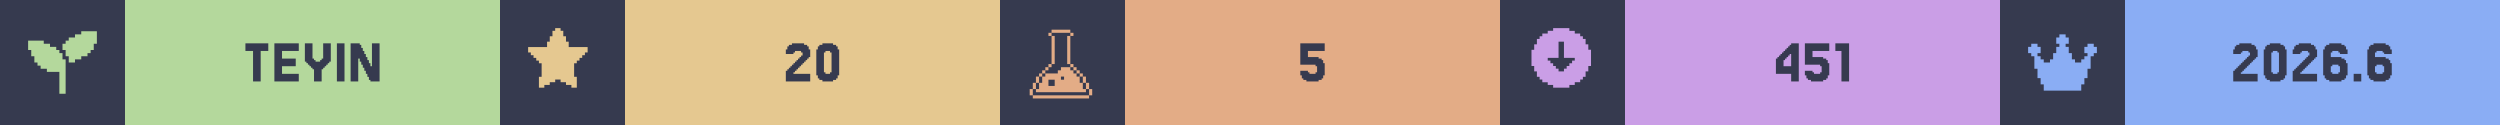
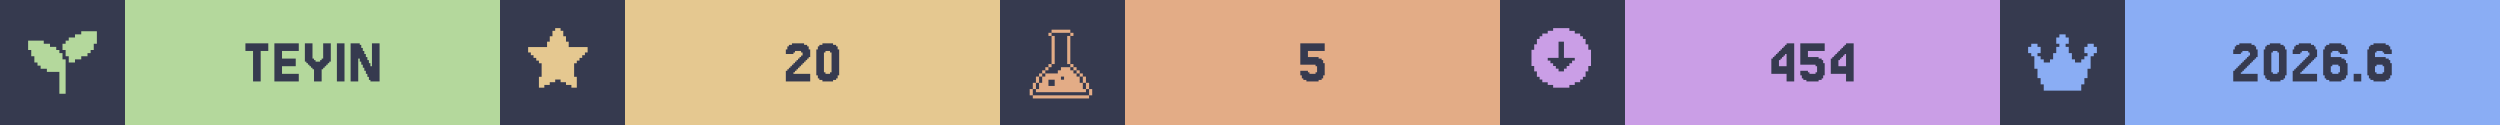
<svg xmlns="http://www.w3.org/2000/svg" width="1200" viewBox="0 0 200 10">
  <g>
    <rect width="200" height="10" fill="#363a4f" />
    <g class="badge" transform="translate(0 0)">
      <path transform="translate(2 2) scale(0.25)" fill="#b4d89c" d="M 18 2 L 18 3 L 16 3 L 16 4 L 14 4 L 14 5 L 13 5 L 13 6 L 12 6 L 12 8 L 13 8 L 13 10 L 14 10 L 14 12 L 16 12 L 16 11 L 18 11 L 18 10 L 20 10 L 20 9 L 21 9 L 21 8 L 22 8 L 22 6 L 23 6 L 23 2 L 18 2 z M 1 5 L 1 8 L 2 8 L 2 10 L 3 10 L 3 12 L 4 12 L 4 13 L 5 13 L 5 14 L 7 14 L 7 15 L 11 15 L 11 22 L 13 22 L 13 11 L 12 11 L 12 9 L 11 9 L 11 8 L 10 8 L 10 7 L 8 7 L 8 6 L 6 6 L 6 5 L 1 5 z" />
      <rect fill="#b4d89c" width="30" height="10" x="10" y="0" />
      <path fill="#363a4f" d="M21.463 3.467V4.077H20.854V6.516H20.244V4.077H19.634V3.467Z M23.902 5.907V6.516H21.951V3.467H23.902V4.077H22.561V4.687H23.659V5.297H22.561V5.907Z M25.122 5.541H25V5.419H24.878V5.297H24.756V5.175H24.634V5.053H24.512V4.931H24.39V3.467H25V4.687H25.122V4.809H25.244V4.931H25.61V4.809H25.732V4.687H25.854V3.467H26.463V4.931H26.341V5.053H26.22V5.175H26.098V5.297H25.976V5.419H25.854V5.541H25.732V6.516H25.122Z M27.561 3.467V6.516H26.951V3.467Z M29.756 5.297V3.467H30.366V6.516H29.634V6.394H29.512V6.15H29.39V5.907H29.268V5.663H29.146V5.419H29.024V5.175H28.902V4.931H28.78V4.687H28.659V6.516H28.049V3.467H28.78V3.589H28.902V3.833H29.024V4.077H29.146V4.321H29.268V4.565H29.39V4.809H29.512V5.053H29.634V5.297Z" />
    </g>
    <g class="badge" transform="translate(40 0)">
      <path transform="" fill="#e5c890" d="M5.929 6.145h.216v.866h-.433v-.217H5.28v-.216h-.432v-.216h-.433v.216H3.98v.216h-.433v.217h-.433v-.866h.217V5.063h-.217v-.216H2.9V4.63h-.217v-.216h-.216v-.217H2.25v-.432h1.515v-.433h.216v-.433h.216v-.433h.217V2.25h.433v.216h.216v.433h.216v.433h.217v.433H7.01v.432h-.217v.217h-.216v.216h-.216v.217h-.217v.216H5.93z" />
      <rect fill="#e5c890" width="30" height="10" x="10" y="0" />
      <path fill="#363a4f" d="M23.598 5.663V5.785H23.476V5.907H24.817V6.516H22.866V5.663H22.988V5.541H23.11V5.419H23.232V5.297H23.354V5.175H23.476V5.053H23.598V4.931H23.72V4.809H23.841V4.687H23.963V4.565H24.085V4.443H24.207V4.199H24.085V4.077H23.598V4.199H23.476V4.321H22.866V3.955H22.988V3.711H23.11V3.589H23.354V3.467H24.329V3.589H24.573V3.711H24.695V3.955H24.817V4.565H24.695V4.687H24.573V4.809H24.451V4.931H24.329V5.053H24.207V5.175H24.085V5.297H23.963V5.419H23.841V5.541H23.72V5.663Z M27.012 6.029V6.272H26.89V6.394H26.646V6.516H25.793V6.394H25.549V6.272H25.427V6.029H25.305V3.955H25.427V3.711H25.549V3.589H25.793V3.467H26.646V3.589H26.89V3.711H27.012V3.955H27.134V6.029ZM26.037 5.785V5.907H26.402V5.785H26.524V4.199H26.402V4.077H26.037V4.199H25.915V5.785Z" />
    </g>
    <g class="badge" transform="translate(80 0)">
      <path transform="translate(2 2) scale(0.25)" fill="#e3ac86" d="M 8.502 1.5 L 8.502 2.5 L 14.504 2.5 L 14.504 1.5 L 8.502 1.5 z M 14.504 2.5 L 14.504 3.5 L 15.504 3.5 L 15.504 2.5 L 14.504 2.5 z M 14.504 3.5 L 13.502 3.5 L 13.502 12.502 L 14.504 12.502 L 14.504 3.5 z M 14.504 12.502 L 14.504 13.502 L 15.504 13.502 L 15.504 12.502 L 14.504 12.502 z M 15.504 13.502 L 15.504 14.504 L 16.504 14.504 L 16.504 15.504 L 17.504 15.504 L 17.504 16.504 L 18.504 16.504 L 18.504 15.502 L 17.504 15.502 L 17.504 14.502 L 16.504 14.502 L 16.504 13.502 L 15.504 13.502 z M 18.504 16.504 L 18.504 18.504 L 19.504 18.504 L 19.504 16.504 L 18.504 16.504 z M 19.504 18.504 L 19.504 20.504 L 20.504 20.504 L 20.504 18.504 L 19.504 18.504 z M 20.504 20.504 L 20.504 22.504 L 21.504 22.504 L 21.504 20.504 L 20.504 20.504 z M 19.504 20.504 L 18.504 20.504 L 18.504 18.504 L 17.504 18.504 L 17.504 16.504 L 16.504 16.504 L 16.504 15.504 L 15.504 15.504 L 15.504 14.504 L 14.504 14.504 L 14.504 13.502 L 11.502 13.502 L 11.502 14.504 L 10.502 14.504 L 10.502 15.504 L 6.502 15.504 L 6.502 16.504 L 5.5 16.504 L 5.5 18.504 L 4.5 18.504 L 4.5 20.504 L 3.5 20.504 L 3.5 21.504 L 19.504 21.504 L 19.504 20.504 z M 3.5 20.504 L 3.5 18.504 L 2.5 18.504 L 2.5 20.504 L 3.5 20.504 z M 2.5 20.504 L 1.5 20.504 L 1.5 22.504 L 2.5 22.504 L 2.5 20.504 z M 3.5 18.504 L 4.5 18.504 L 4.5 16.504 L 3.5 16.504 L 3.5 18.504 z M 4.5 16.504 L 5.5 16.504 L 5.5 15.504 L 6.502 15.504 L 6.502 14.504 L 7.502 14.504 L 7.502 13.502 L 6.502 13.502 L 6.502 14.502 L 5.5 14.502 L 5.5 15.502 L 4.5 15.502 L 4.5 16.504 z M 7.502 13.502 L 8.502 13.502 L 8.502 12.502 L 7.502 12.502 L 7.502 13.502 z M 8.502 12.502 L 9.502 12.502 L 9.502 3.5 L 8.502 3.5 L 8.502 12.502 z M 8.502 3.5 L 8.502 2.5 L 7.502 2.5 L 7.502 3.5 L 8.502 3.5 z M 11.502 16.504 L 12.502 16.504 L 12.502 17.504 L 11.502 17.504 L 11.502 16.504 z M 7.502 17.504 L 9.502 17.504 L 9.502 19.504 L 7.502 19.504 L 7.502 17.504 z M 2.5 22.506 L 2.5 23.506 L 20.504 23.506 L 20.504 22.506 L 2.5 22.506 z" />
      <rect fill="#e3ac86" width="30" height="10" x="10" y="0" />
      <path fill="#363a4f" d="M24.634 5.663V5.785H24.756V5.907H25.244V5.785H25.366V5.297H25.244V5.175H24.024V3.467H25.976V4.077H24.634V4.565H25.488V4.687H25.732V4.809H25.854V5.053H25.976V6.029H25.854V6.272H25.732V6.394H25.488V6.516H24.512V6.394H24.268V6.272H24.146V6.029H24.024V5.663Z" />
    </g>
    <g class="badge" transform="translate(120 0)">
      <path transform="" fill="#ca9ee6" d="M5.55 6.794h.432v-.216h.433v-.216h.216v-.217h.217v-.433h.216V5.28h.217V3.981h-.217v-.433h-.216v-.433h-.217V2.9h-.216v-.217h-.433v-.216h-.433V2.25h-1.298v.216h-.433v.216h-.433V2.9h-.216v.216h-.217v.433h-.216v.433h-.217v1.298h.217v.433h.216v.433h.217v.217h.216v.216h.433v.216h.433v.217h1.298zm-1.083-1.298v-.217h-.216v-.216h-.217v-.216h-.216V4.63h.866V3.332h.432V4.63h.866v.217h-.216v.216h-.217v.216h-.216v.217h-.217v.216h-.432v-.216z" />
      <rect fill="#ca9ee6" width="30" height="10" x="10" y="0" />
-       <path fill="#363a4f" d="M22.683 4.199V4.077H22.805V3.955H22.927V3.833H23.049V3.711H23.171V3.589H23.293V3.467H23.902V6.516H23.293V5.907H22.073V4.687H22.195V4.565H22.317V4.443H22.439V4.321H22.561V4.199ZM22.927 4.565V4.687H22.805V4.809H22.683V5.297H23.293V4.321H23.171V4.443H23.049V4.565Z M25 5.663V5.785H25.122V5.907H25.61V5.785H25.732V5.297H25.61V5.175H24.39V3.467H26.341V4.077H25V4.565H25.854V4.687H26.098V4.809H26.22V5.053H26.341V6.029H26.22V6.272H26.098V6.394H25.854V6.516H24.878V6.394H24.634V6.272H24.512V6.029H24.39V5.663Z M27.927 3.467V6.516H27.317V4.077H26.829V3.467Z" />
+       <path fill="#363a4f" d="M22.317 4.199V4.077H22.439V3.955H22.561V3.833H22.683V3.711H22.805V3.589H22.927V3.467H23.537V6.516H22.927V5.907H21.707V4.687H21.829V4.565H21.951V4.443H22.073V4.321H22.195V4.199ZM22.561 4.565V4.687H22.439V4.809H22.317V5.297H22.927V4.321H22.805V4.443H22.683V4.565Z M24.634 5.663V5.785H24.756V5.907H25.244V5.785H25.366V5.297H25.244V5.175H24.024V3.467H25.976V4.077H24.634V4.565H25.488V4.687H25.732V4.809H25.854V5.053H25.976V6.029H25.854V6.272H25.732V6.394H25.488V6.516H24.512V6.394H24.268V6.272H24.146V6.029H24.024V5.663Z M27.073 4.199V4.077H27.195V3.955H27.317V3.833H27.439V3.711H27.561V3.589H27.683V3.467H28.293V6.516H27.683V5.907H26.463V4.687H26.585V4.565H26.707V4.443H26.829V4.321H26.951V4.199ZM27.317 4.565V4.687H27.195V4.809H27.073V5.297H27.683V4.321H27.561V4.443H27.439V4.565Z" />
    </g>
    <g class="badge" transform="translate(160 0)">
      <path transform="translate(2 2) scale(0.25)" fill="#8aadf4" d="M23 7v2h-1v1h-1v4h-1v3h-1v2h-1v2H6v-2H5v-2H4v-3H3v-4H2V9H1V7h1V6h2v1h1v2H4v1h1v1h1v1h2v-1h1V9h1V7h1V6h-1V4h1V3h2v1h1v2h-1v1h1v2h1v2h1v1h2v-1h1v-1h1V9h-1V7h1V6h2v1z" />
      <rect fill="#8aadf4" width="30" height="10" x="10" y="0" />
      <path fill="#363a4f" d="M19.39 5.663V5.785H19.268V5.907H20.61V6.516H18.659V5.663H18.78V5.541H18.902V5.419H19.024V5.297H19.146V5.175H19.268V5.053H19.39V4.931H19.512V4.809H19.634V4.687H19.756V4.565H19.878V4.443H20V4.199H19.878V4.077H19.39V4.199H19.268V4.321H18.659V3.955H18.78V3.711H18.902V3.589H19.146V3.467H20.122V3.589H20.366V3.711H20.488V3.955H20.61V4.565H20.488V4.687H20.366V4.809H20.244V4.931H20.122V5.053H20V5.175H19.878V5.297H19.756V5.419H19.634V5.541H19.512V5.663Z M22.805 6.029V6.272H22.683V6.394H22.439V6.516H21.585V6.394H21.341V6.272H21.22V6.029H21.098V3.955H21.22V3.711H21.341V3.589H21.585V3.467H22.439V3.589H22.683V3.711H22.805V3.955H22.927V6.029ZM21.829 5.785V5.907H22.195V5.785H22.317V4.199H22.195V4.077H21.829V4.199H21.707V5.785Z M24.146 5.663V5.785H24.024V5.907H25.366V6.516H23.415V5.663H23.537V5.541H23.659V5.419H23.78V5.297H23.902V5.175H24.024V5.053H24.146V4.931H24.268V4.809H24.39V4.687H24.512V4.565H24.634V4.443H24.756V4.199H24.634V4.077H24.146V4.199H24.024V4.321H23.415V3.955H23.537V3.711H23.659V3.589H23.902V3.467H24.878V3.589H25.122V3.711H25.244V3.955H25.366V4.565H25.244V4.687H25.122V4.809H25V4.931H24.878V5.053H24.756V5.175H24.634V5.297H24.512V5.419H24.39V5.541H24.268V5.663Z M26.585 5.785V5.907H27.073V5.785H27.195V5.297H27.073V5.175H26.585V5.297H26.463V5.785ZM26.463 4.565H27.317V4.687H27.561V4.809H27.683V5.053H27.805V6.029H27.683V6.272H27.561V6.394H27.317V6.516H26.341V6.394H26.098V6.272H25.976V6.029H25.854V3.955H25.976V3.711H26.098V3.589H26.341V3.467H27.317V3.589H27.561V3.711H27.683V3.955H27.805V4.321H27.195V4.199H27.073V4.077H26.585V4.199H26.463Z M28.902 5.907V6.516H28.293V5.907Z M30.122 5.785V5.907H30.61V5.785H30.732V5.297H30.61V5.175H30.122V5.297H30V5.785ZM30 4.565H30.854V4.687H31.098V4.809H31.22V5.053H31.341V6.029H31.22V6.272H31.098V6.394H30.854V6.516H29.878V6.394H29.634V6.272H29.512V6.029H29.39V3.955H29.512V3.711H29.634V3.589H29.878V3.467H30.854V3.589H31.098V3.711H31.22V3.955H31.341V4.321H30.732V4.199H30.61V4.077H30.122V4.199H30Z" />
    </g>
  </g>
</svg>
